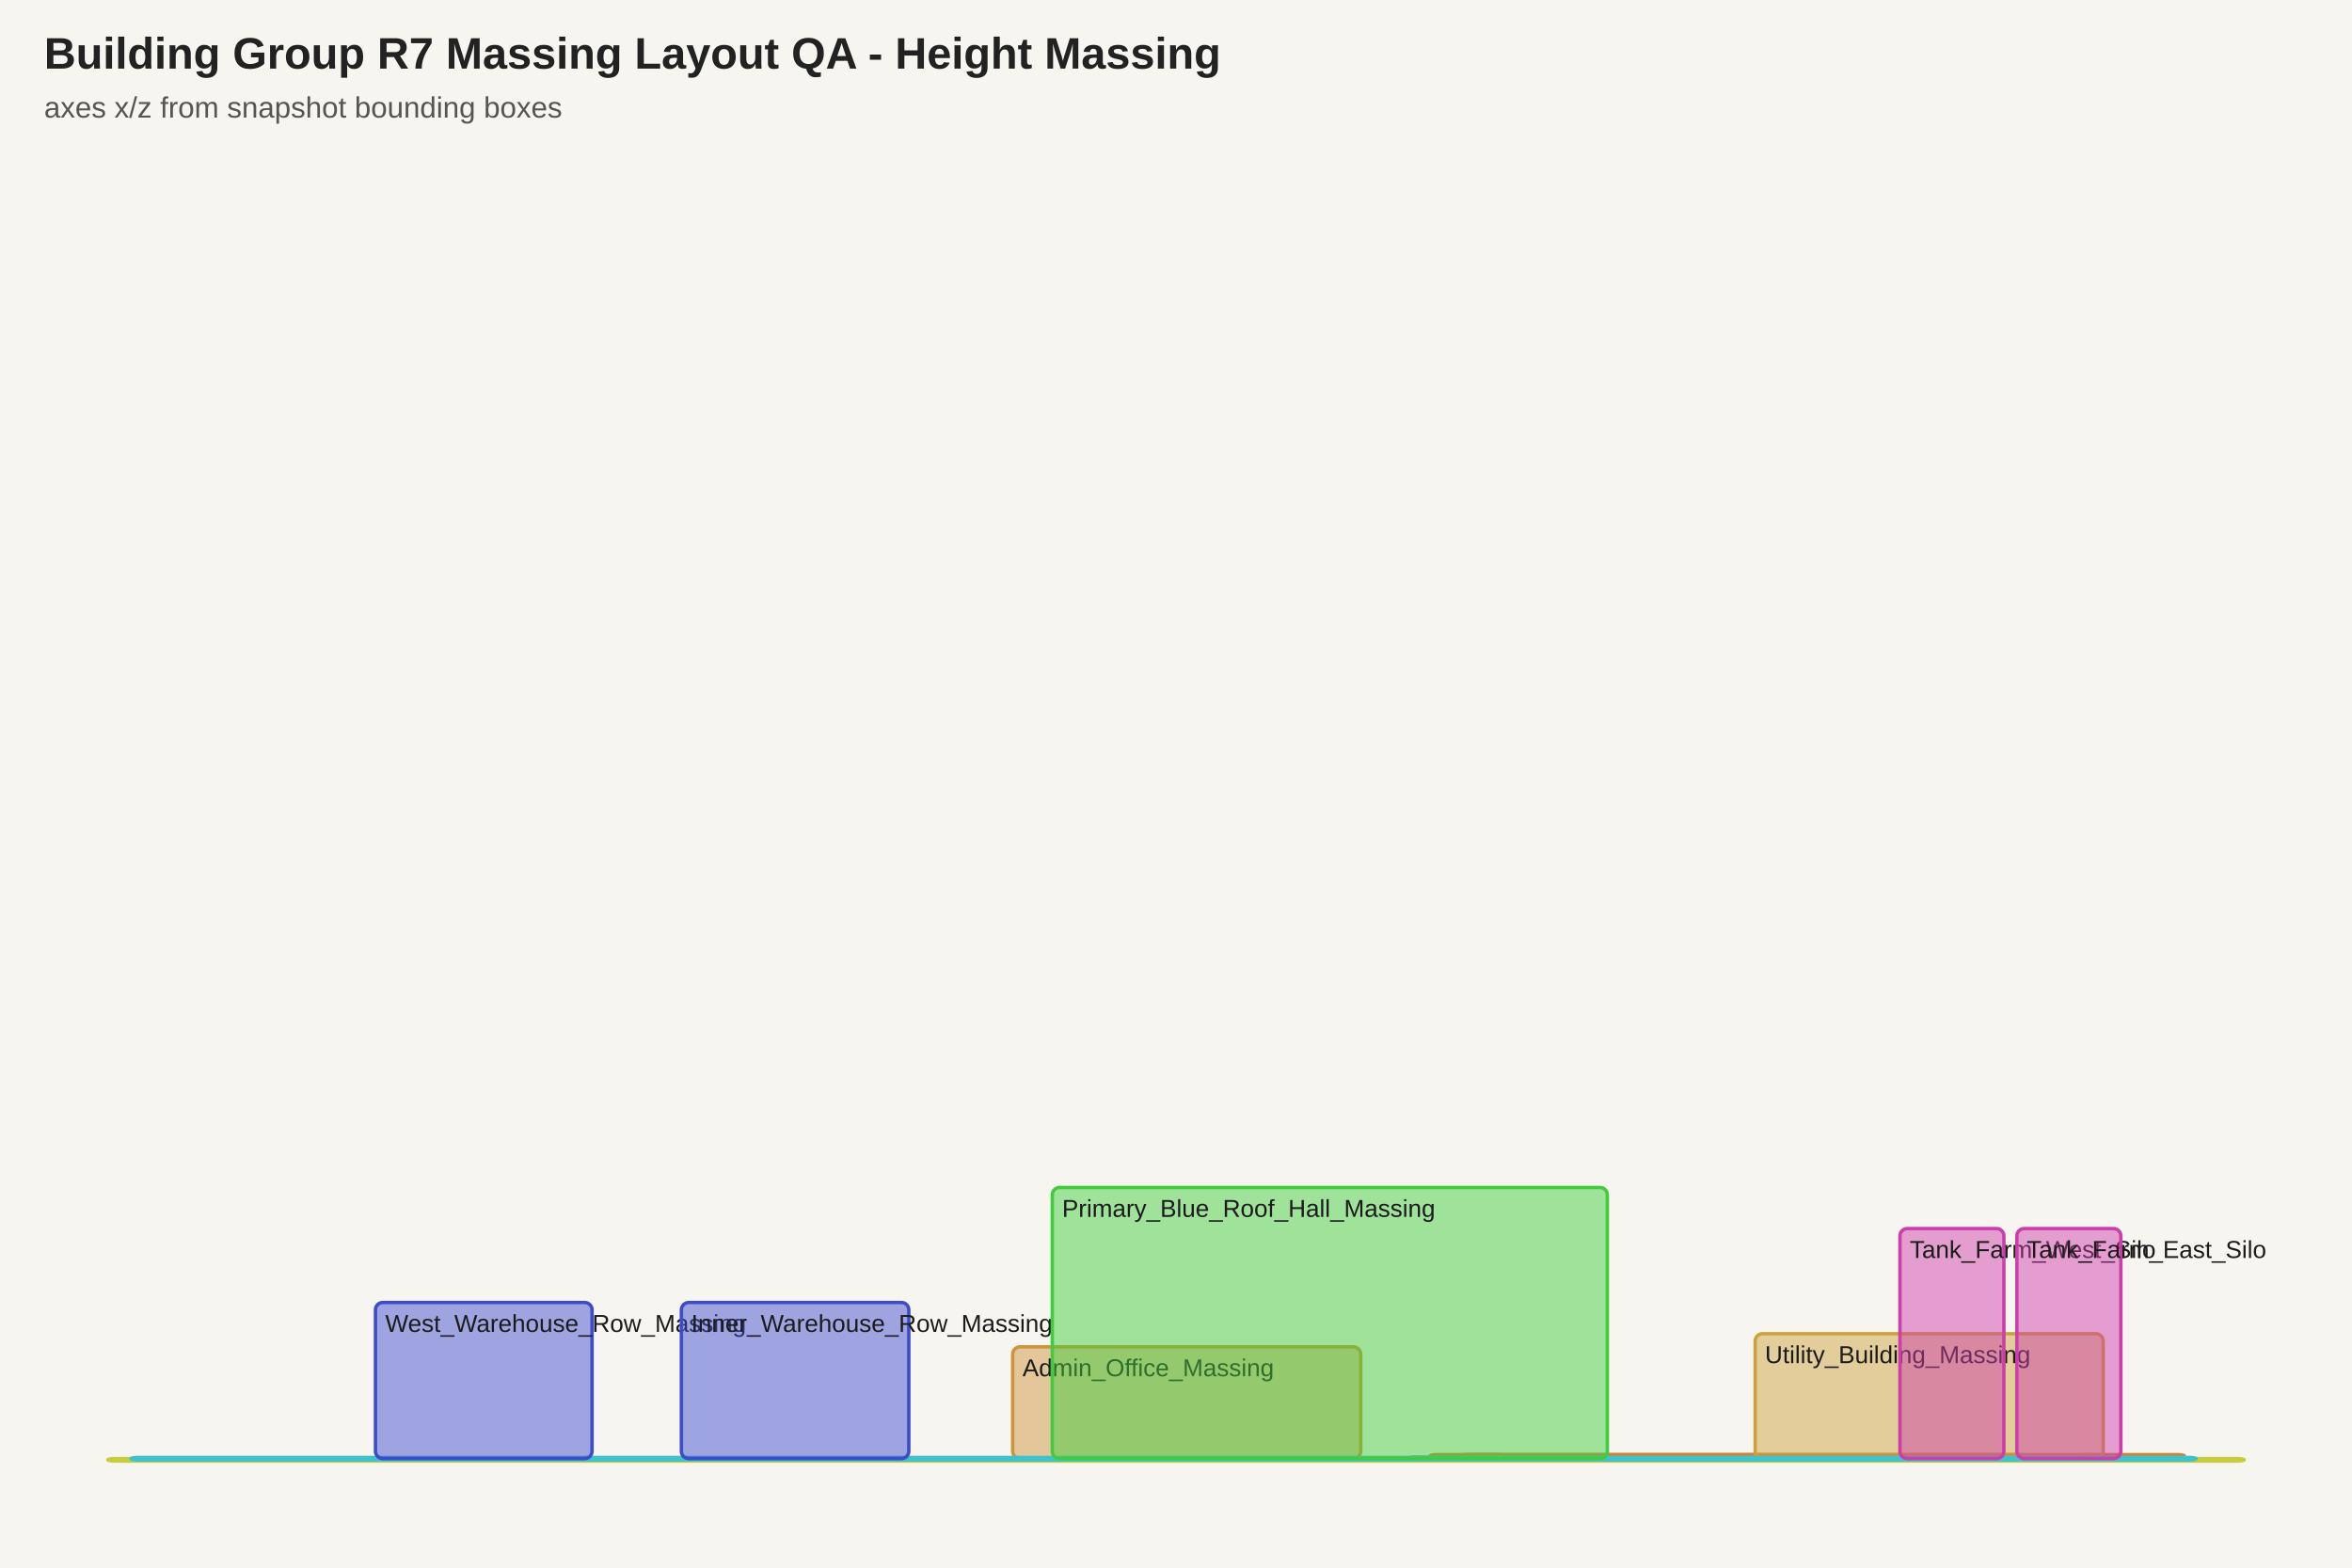
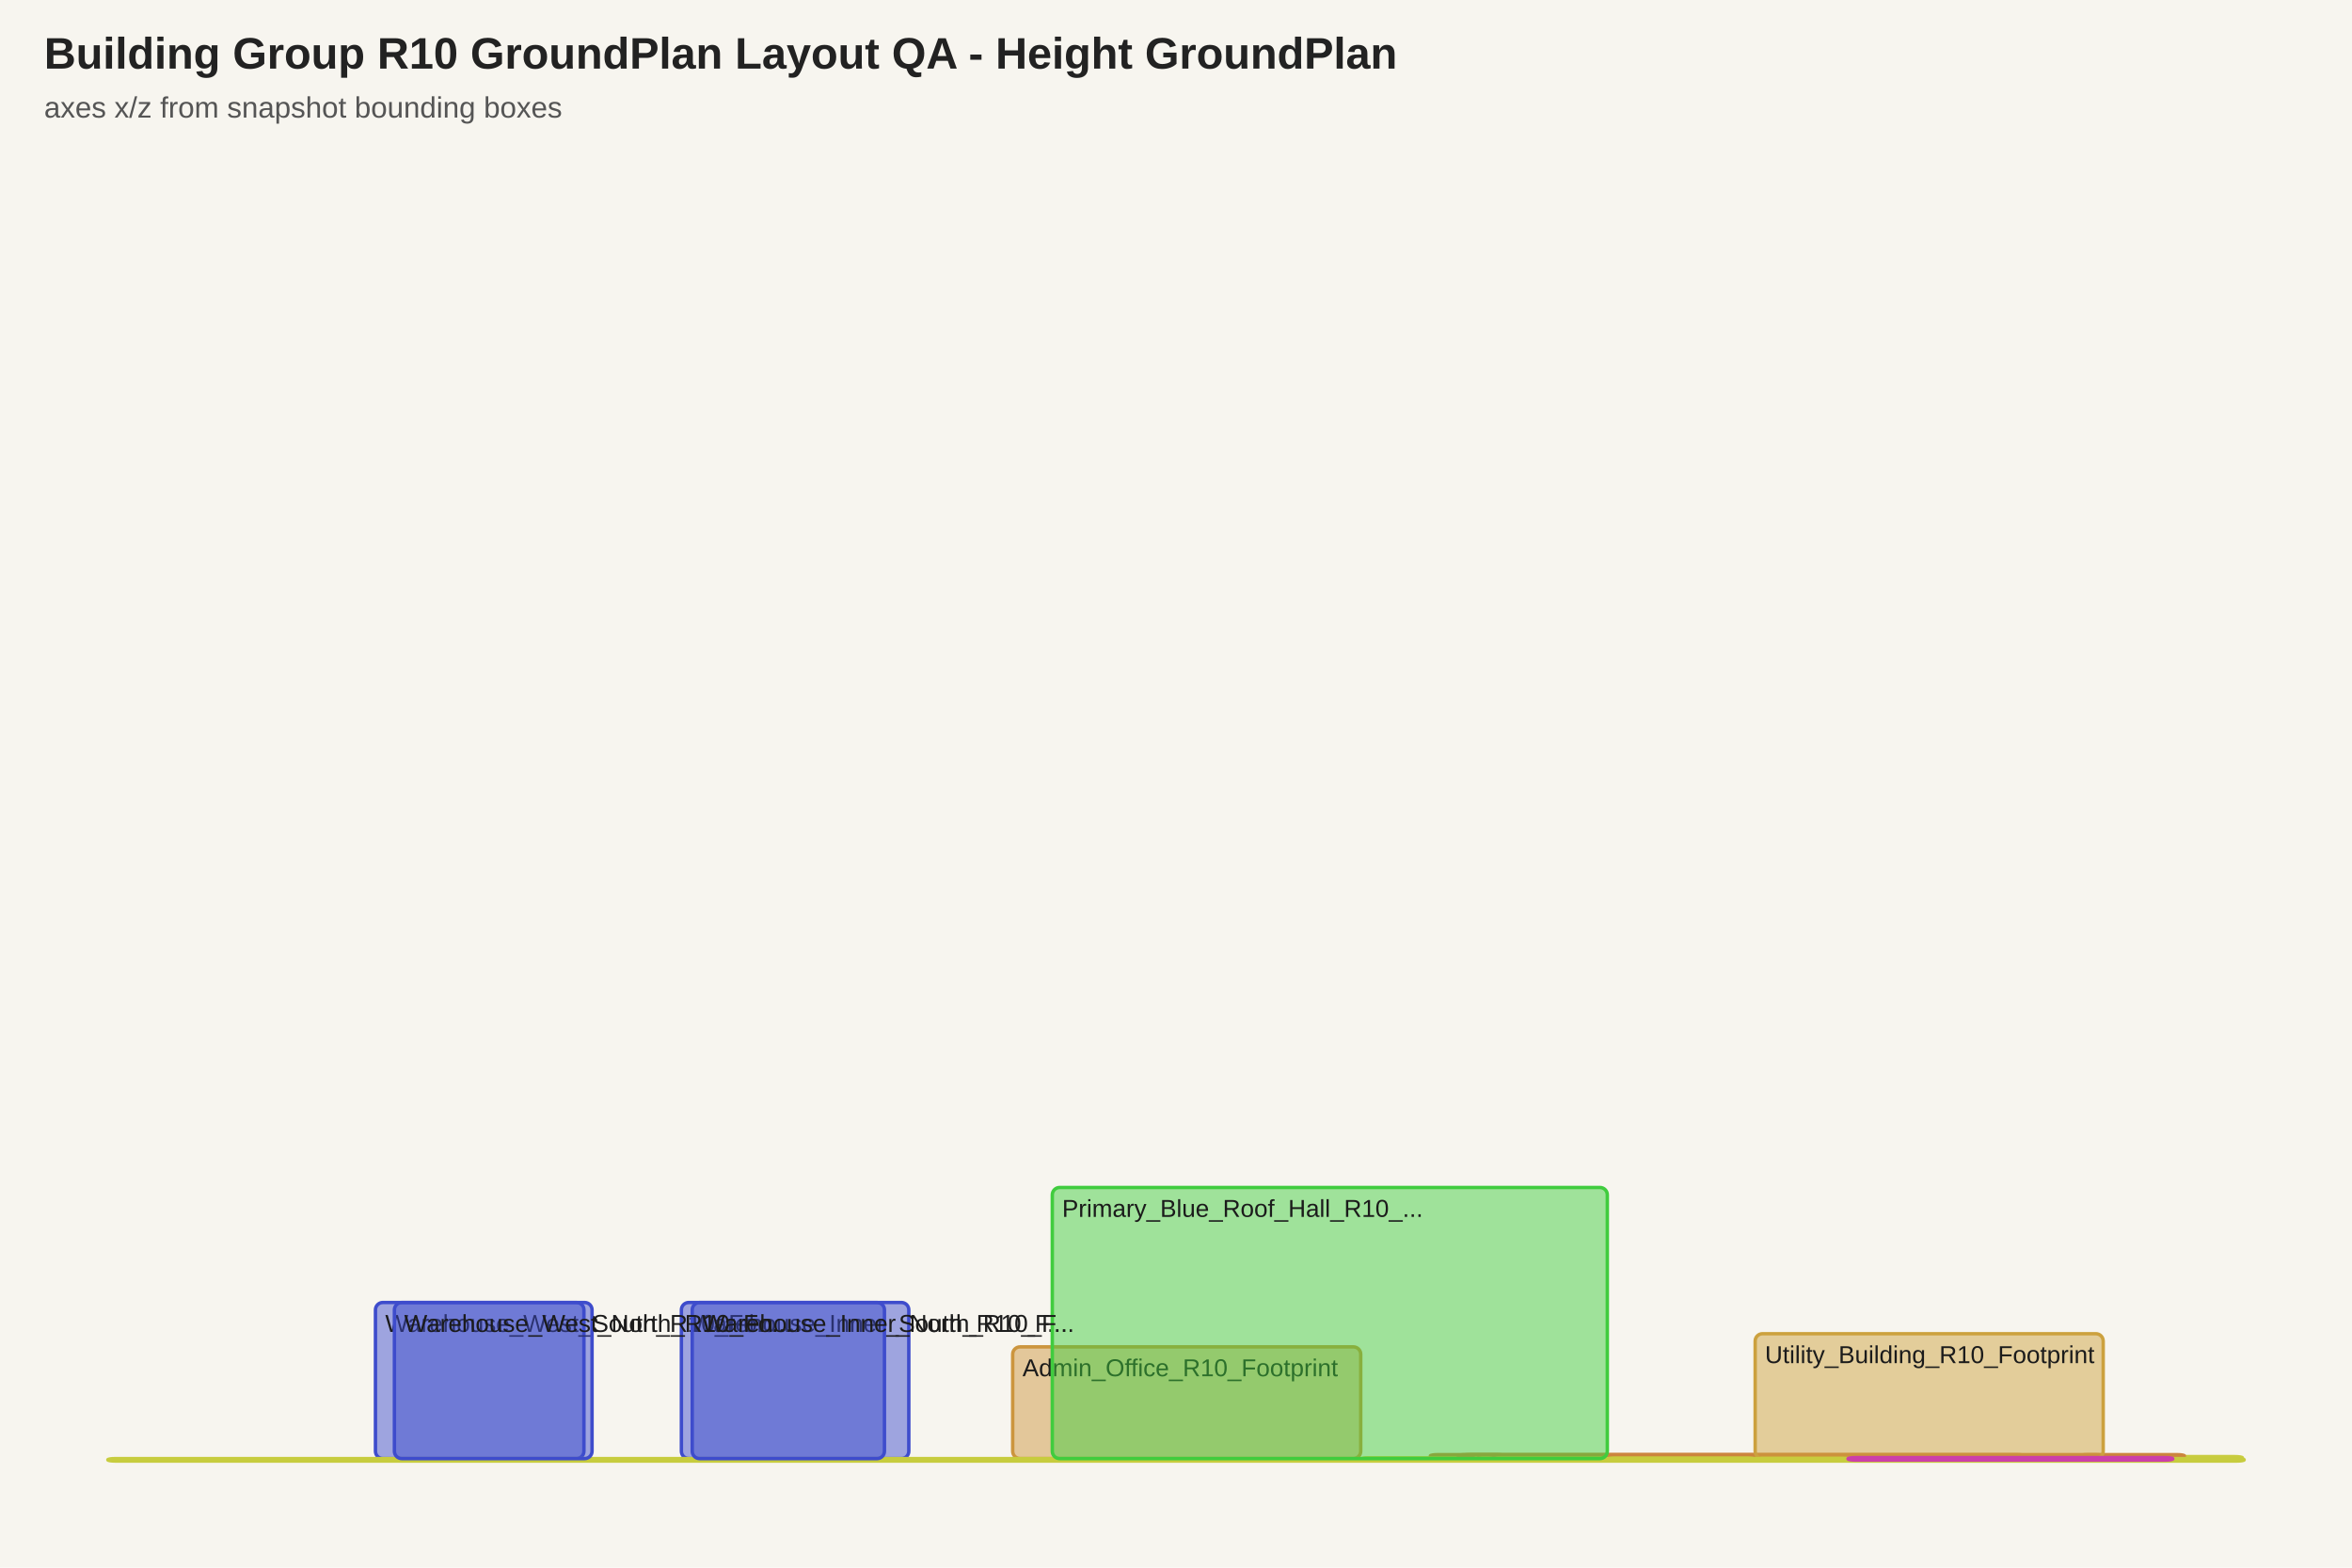
- <svg xmlns="http://www.w3.org/2000/svg" width="960" height="640" viewBox="0 0 960 640" role="img" aria-label="Height Massing preview">
+ <svg xmlns="http://www.w3.org/2000/svg" width="960" height="640" viewBox="0 0 960 640" role="img" aria-label="Height GroundPlan preview">
  <rect width="100%" height="100%" fill="#f7f5ef" />
-   <text x="18" y="28" font-family="Arial, sans-serif" font-size="18" font-weight="700" fill="#222">Building Group R7 Massing Layout QA - Height Massing</text>
+   <text x="18" y="28" font-family="Arial, sans-serif" font-size="18" font-weight="700" fill="#222">Building Group R10 GroundPlan Layout QA - Height GroundPlan</text>
  <text x="18" y="48" font-family="Arial, sans-serif" font-size="12" fill="#555">axes x/z from snapshot bounding boxes</text>
  <g font-family="Arial, sans-serif">
-     <rect x="574.339" y="594.927" width="303.051" height="1" rx="3" fill="hsl(328 58% 52%)" fill-opacity="0.48" stroke="hsl(328 58% 52%)" stroke-width="1.4" />
+     <rect x="601.899" y="594.658" width="313.372" height="1" rx="3" fill="hsl(61 58% 52%)" fill-opacity="0.48" stroke="hsl(61 58% 52%)" stroke-width="1.4" />
+     <rect x="601.899" y="595.262" width="1.105" height="1" rx="3" fill="hsl(62 58% 52%)" fill-opacity="0.48" stroke="hsl(62 58% 52%)" stroke-width="1.4" />
+     <rect x="603.004" y="595.262" width="6.631" height="1" rx="3" fill="hsl(62 58% 52%)" fill-opacity="0.48" stroke="hsl(62 58% 52%)" stroke-width="1.4" />
+     <rect x="847.221" y="595.262" width="11.227" height="1" rx="3" fill="hsl(62 58% 52%)" fill-opacity="0.48" stroke="hsl(62 58% 52%)" stroke-width="1.4" />
+     <rect x="609.634" y="595.229" width="237.587" height="1" rx="3" fill="hsl(292 58% 52%)" fill-opacity="0.48" stroke="hsl(292 58% 52%)" stroke-width="1.4" />
+     <rect x="555.398" y="595.262" width="46.501" height="1" rx="3" fill="hsl(62 58% 52%)" fill-opacity="0.48" stroke="hsl(62 58% 52%)" stroke-width="1.4" />
+     <rect x="601.899" y="595.262" width="1.105" height="1" rx="3" fill="hsl(62 58% 52%)" fill-opacity="0.48" stroke="hsl(62 58% 52%)" stroke-width="1.4" />
+     <rect x="603.004" y="595.262" width="6.631" height="1" rx="3" fill="hsl(62 58% 52%)" fill-opacity="0.48" stroke="hsl(62 58% 52%)" stroke-width="1.4" />
+     <rect x="847.221" y="595.262" width="11.227" height="1" rx="3" fill="hsl(62 58% 52%)" fill-opacity="0.48" stroke="hsl(62 58% 52%)" stroke-width="1.4" />
+     <rect x="601.899" y="595.262" width="1.105" height="1" rx="3" fill="hsl(62 58% 52%)" fill-opacity="0.48" stroke="hsl(62 58% 52%)" stroke-width="1.4" />
+     <rect x="603.004" y="595.262" width="6.631" height="1" rx="3" fill="hsl(62 58% 52%)" fill-opacity="0.48" stroke="hsl(62 58% 52%)" stroke-width="1.4" />
+     <rect x="609.634" y="595.262" width="46.413" height="1" rx="3" fill="hsl(62 58% 52%)" fill-opacity="0.48" stroke="hsl(62 58% 52%)" stroke-width="1.4" />
+     <rect x="656.047" y="595.262" width="60.347" height="1" rx="3" fill="hsl(62 58% 52%)" fill-opacity="0.48" stroke="hsl(62 58% 52%)" stroke-width="1.4" />
+     <rect x="716.394" y="595.262" width="37.881" height="1" rx="3" fill="hsl(62 58% 52%)" fill-opacity="0.48" stroke="hsl(62 58% 52%)" stroke-width="1.4" />
+     <rect x="754.275" y="595.262" width="91.841" height="1" rx="3" fill="hsl(62 58% 52%)" fill-opacity="0.48" stroke="hsl(62 58% 52%)" stroke-width="1.4" />
+     <rect x="846.116" y="595.262" width="1.105" height="1" rx="3" fill="hsl(62 58% 52%)" fill-opacity="0.48" stroke="hsl(62 58% 52%)" stroke-width="1.4" />
+     <rect x="847.221" y="595.262" width="11.227" height="1" rx="3" fill="hsl(62 58% 52%)" fill-opacity="0.48" stroke="hsl(62 58% 52%)" stroke-width="1.4" />
+     <rect x="601.899" y="595.262" width="1.105" height="1" rx="3" fill="hsl(62 58% 52%)" fill-opacity="0.48" stroke="hsl(62 58% 52%)" stroke-width="1.4" />
+     <rect x="847.221" y="595.262" width="11.227" height="1" rx="3" fill="hsl(62 58% 52%)" fill-opacity="0.48" stroke="hsl(62 58% 52%)" stroke-width="1.4" />
+     <rect x="603.004" y="595.162" width="244.218" height="1" rx="3" fill="hsl(184 58% 52%)" fill-opacity="0.48" stroke="hsl(184 58% 52%)" stroke-width="1.4" />
    <rect x="583.809" y="593.854" width="274.64" height="1" rx="3" fill="hsl(30 58% 52%)" fill-opacity="0.48" stroke="hsl(30 58% 52%)" stroke-width="1.4" />
+     <rect x="555.398" y="595.262" width="46.501" height="1" rx="3" fill="hsl(62 58% 52%)" fill-opacity="0.48" stroke="hsl(62 58% 52%)" stroke-width="1.4" />
+     <rect x="601.899" y="595.262" width="1.105" height="1" rx="3" fill="hsl(62 58% 52%)" fill-opacity="0.48" stroke="hsl(62 58% 52%)" stroke-width="1.4" />
+     <rect x="847.221" y="595.262" width="11.227" height="1" rx="3" fill="hsl(62 58% 52%)" fill-opacity="0.48" stroke="hsl(62 58% 52%)" stroke-width="1.4" />
+     <rect x="601.899" y="595.262" width="1.105" height="1" rx="3" fill="hsl(62 58% 52%)" fill-opacity="0.48" stroke="hsl(62 58% 52%)" stroke-width="1.4" />
+     <rect x="603.004" y="595.262" width="6.631" height="1" rx="3" fill="hsl(62 58% 52%)" fill-opacity="0.48" stroke="hsl(62 58% 52%)" stroke-width="1.4" />
+     <rect x="609.634" y="595.262" width="46.413" height="1" rx="3" fill="hsl(62 58% 52%)" fill-opacity="0.48" stroke="hsl(62 58% 52%)" stroke-width="1.4" />
+     <rect x="656.047" y="595.262" width="60.347" height="1" rx="3" fill="hsl(62 58% 52%)" fill-opacity="0.48" stroke="hsl(62 58% 52%)" stroke-width="1.4" />
+     <rect x="716.394" y="595.262" width="37.881" height="1" rx="3" fill="hsl(62 58% 52%)" fill-opacity="0.48" stroke="hsl(62 58% 52%)" stroke-width="1.4" />
+     <rect x="754.275" y="595.262" width="91.841" height="1" rx="3" fill="hsl(62 58% 52%)" fill-opacity="0.48" stroke="hsl(62 58% 52%)" stroke-width="1.4" />
+     <rect x="846.116" y="595.262" width="1.105" height="1" rx="3" fill="hsl(62 58% 52%)" fill-opacity="0.48" stroke="hsl(62 58% 52%)" stroke-width="1.4" />
+     <rect x="847.221" y="595.262" width="11.227" height="1" rx="3" fill="hsl(62 58% 52%)" fill-opacity="0.48" stroke="hsl(62 58% 52%)" stroke-width="1.4" />
    <rect x="413.343" y="549.851" width="142.055" height="45.612" rx="3" fill="hsl(37 58% 52%)" fill-opacity="0.48" stroke="hsl(37 58% 52%)" stroke-width="1.4" />
-     <text x="417.343" y="561.851" font-size="10" fill="#1b1b1b">Admin_Office_Massing</text>
+     <text x="417.343" y="561.851" font-size="10" fill="#1b1b1b">Admin_Office_R10_Footprint</text>
+     <rect x="603.004" y="595.229" width="243.112" height="1" rx="3" fill="hsl(292 58% 52%)" fill-opacity="0.48" stroke="hsl(292 58% 52%)" stroke-width="1.4" />
+     <rect x="601.899" y="595.262" width="1.105" height="1" rx="3" fill="hsl(62 58% 52%)" fill-opacity="0.48" stroke="hsl(62 58% 52%)" stroke-width="1.4" />
+     <rect x="846.116" y="595.262" width="1.105" height="1" rx="3" fill="hsl(62 58% 52%)" fill-opacity="0.48" stroke="hsl(62 58% 52%)" stroke-width="1.4" />
+     <rect x="847.221" y="595.262" width="11.227" height="1" rx="3" fill="hsl(62 58% 52%)" fill-opacity="0.48" stroke="hsl(62 58% 52%)" stroke-width="1.4" />
    <rect x="595.169" y="593.854" width="231.079" height="1" rx="3" fill="hsl(30 58% 52%)" fill-opacity="0.48" stroke="hsl(30 58% 52%)" stroke-width="1.4" />
    <rect x="597.069" y="593.854" width="17.051" height="1" rx="3" fill="hsl(30 58% 52%)" fill-opacity="0.48" stroke="hsl(30 58% 52%)" stroke-width="1.4" />
+     <rect x="601.899" y="595.262" width="1.105" height="1" rx="3" fill="hsl(62 58% 52%)" fill-opacity="0.48" stroke="hsl(62 58% 52%)" stroke-width="1.4" />
+     <rect x="603.004" y="595.262" width="6.631" height="1" rx="3" fill="hsl(62 58% 52%)" fill-opacity="0.48" stroke="hsl(62 58% 52%)" stroke-width="1.4" />
+     <rect x="609.634" y="595.262" width="46.413" height="1" rx="3" fill="hsl(62 58% 52%)" fill-opacity="0.48" stroke="hsl(62 58% 52%)" stroke-width="1.4" />
+     <rect x="656.047" y="595.262" width="60.347" height="1" rx="3" fill="hsl(62 58% 52%)" fill-opacity="0.48" stroke="hsl(62 58% 52%)" stroke-width="1.4" />
+     <rect x="716.394" y="595.262" width="37.881" height="1" rx="3" fill="hsl(62 58% 52%)" fill-opacity="0.48" stroke="hsl(62 58% 52%)" stroke-width="1.4" />
+     <rect x="754.275" y="595.262" width="91.841" height="1" rx="3" fill="hsl(62 58% 52%)" fill-opacity="0.48" stroke="hsl(62 58% 52%)" stroke-width="1.4" />
+     <rect x="846.116" y="595.262" width="1.105" height="1" rx="3" fill="hsl(62 58% 52%)" fill-opacity="0.48" stroke="hsl(62 58% 52%)" stroke-width="1.4" />
+     <rect x="847.221" y="595.262" width="11.227" height="1" rx="3" fill="hsl(62 58% 52%)" fill-opacity="0.48" stroke="hsl(62 58% 52%)" stroke-width="1.4" />
+     <rect x="278.117" y="531.74" width="92.825" height="63.723" rx="3" fill="hsl(234 58% 52%)" fill-opacity="0.48" stroke="hsl(234 58% 52%)" stroke-width="1.4" />
+     <text x="282.117" y="543.74" font-size="10" fill="#1b1b1b">Warehouse_Inner_South_R10_F...</text>
+     <rect x="153.246" y="531.74" width="85.089" height="63.723" rx="3" fill="hsl(234 58% 52%)" fill-opacity="0.48" stroke="hsl(234 58% 52%)" stroke-width="1.4" />
+     <text x="157.246" y="543.74" font-size="10" fill="#1b1b1b">Warehouse_West_South_R10_Fo...</text>
    <rect x="848.978" y="593.854" width="42.622" height="1" rx="3" fill="hsl(30 58% 52%)" fill-opacity="0.48" stroke="hsl(30 58% 52%)" stroke-width="1.4" />
    <rect x="716.394" y="544.485" width="142.055" height="50.978" rx="3" fill="hsl(42 58% 52%)" fill-opacity="0.48" stroke="hsl(42 58% 52%)" stroke-width="1.4" />
-     <text x="720.394" y="556.485" font-size="10" fill="#1b1b1b">Utility_Building_Massing</text>
+     <text x="720.394" y="556.485" font-size="10" fill="#1b1b1b">Utility_Building_R10_Footprint</text>
    <rect x="44" y="595.463" width="872" height="1" rx="3" fill="hsl(62 58% 52%)" fill-opacity="0.48" stroke="hsl(62 58% 52%)" stroke-width="1.4" />
-     <rect x="53.471" y="594.994" width="842.86" height="1" rx="3" fill="hsl(184 58% 52%)" fill-opacity="0.48" stroke="hsl(184 58% 52%)" stroke-width="1.4" />
-     <rect x="153.246" y="531.74" width="88.405" height="63.723" rx="3" fill="hsl(234 58% 52%)" fill-opacity="0.48" stroke="hsl(234 58% 52%)" stroke-width="1.4" />
-     <text x="157.246" y="543.74" font-size="10" fill="#1b1b1b">West_Warehouse_Row_Massing</text>
-     <rect x="278.117" y="531.74" width="92.825" height="63.723" rx="3" fill="hsl(234 58% 52%)" fill-opacity="0.48" stroke="hsl(234 58% 52%)" stroke-width="1.4" />
-     <text x="282.117" y="543.74" font-size="10" fill="#1b1b1b">Inner_Warehouse_Row_Massing</text>
    <rect x="429.51" y="484.786" width="226.537" height="110.677" rx="3" fill="hsl(119 58% 52%)" fill-opacity="0.48" stroke="hsl(119 58% 52%)" stroke-width="1.4" />
-     <text x="433.51" y="496.786" font-size="10" fill="#1b1b1b">Primary_Blue_Roof_Hall_Massing</text>
-     <rect x="775.489" y="501.556" width="42.427" height="93.908" rx="3" fill="hsl(314 58% 52%)" fill-opacity="0.48" stroke="hsl(314 58% 52%)" stroke-width="1.4" />
-     <text x="779.489" y="513.556" font-size="10" fill="#1b1b1b">Tank_Farm_West_Silo</text>
-     <rect x="823.219" y="501.556" width="42.427" height="93.908" rx="3" fill="hsl(314 58% 52%)" fill-opacity="0.48" stroke="hsl(314 58% 52%)" stroke-width="1.4" />
-     <text x="827.219" y="513.556" font-size="10" fill="#1b1b1b">Tank_Farm_East_Silo</text>
+     <text x="433.51" y="496.786" font-size="10" fill="#1b1b1b">Primary_Blue_Roof_Hall_R10_...</text>
+     <rect x="282.538" y="531.74" width="78.459" height="63.723" rx="3" fill="hsl(234 58% 52%)" fill-opacity="0.48" stroke="hsl(234 58% 52%)" stroke-width="1.4" />
+     <text x="286.538" y="543.74" font-size="10" fill="#1b1b1b">Warehouse_Inner_North_R10_F...</text>
+     <rect x="160.981" y="531.74" width="80.669" height="63.723" rx="3" fill="hsl(234 58% 52%)" fill-opacity="0.48" stroke="hsl(234 58% 52%)" stroke-width="1.4" />
+     <text x="164.981" y="543.74" font-size="10" fill="#1b1b1b">Warehouse_West_North_R10_Fo...</text>
+     <rect x="754.275" y="595.061" width="132.585" height="1" rx="3" fill="hsl(314 58% 52%)" fill-opacity="0.48" stroke="hsl(314 58% 52%)" stroke-width="1.4" />
  </g>
</svg>
